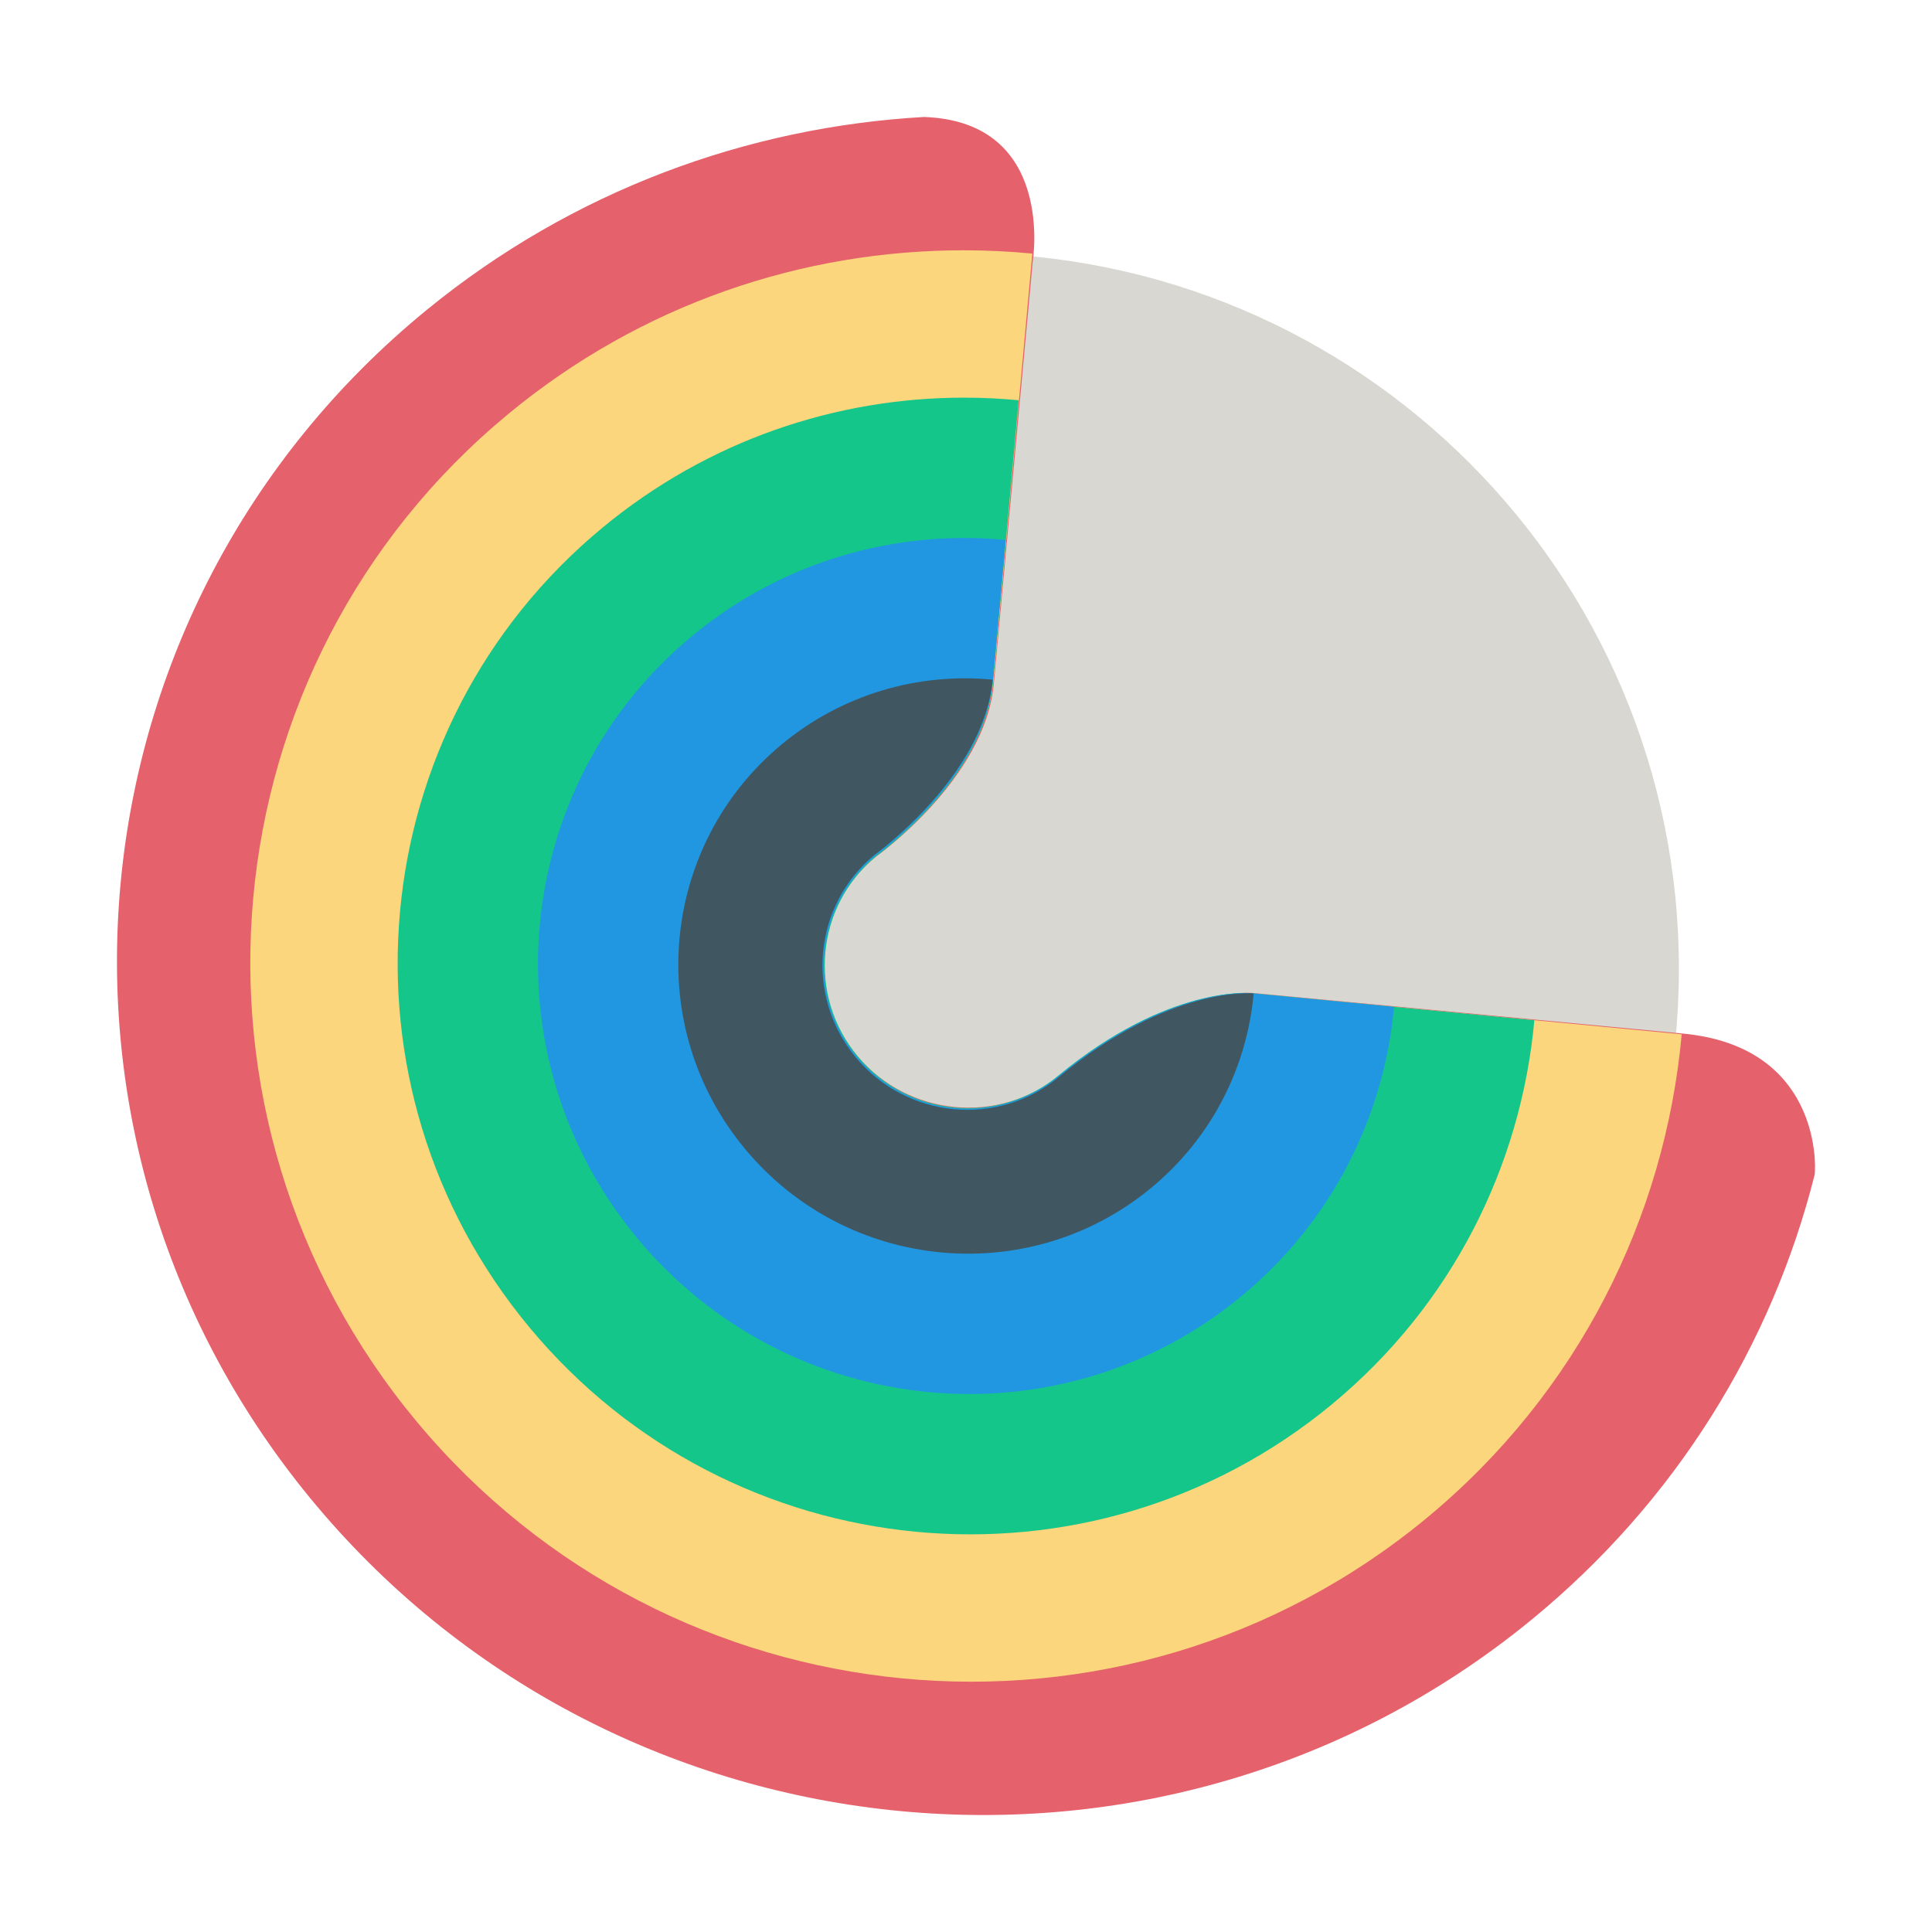
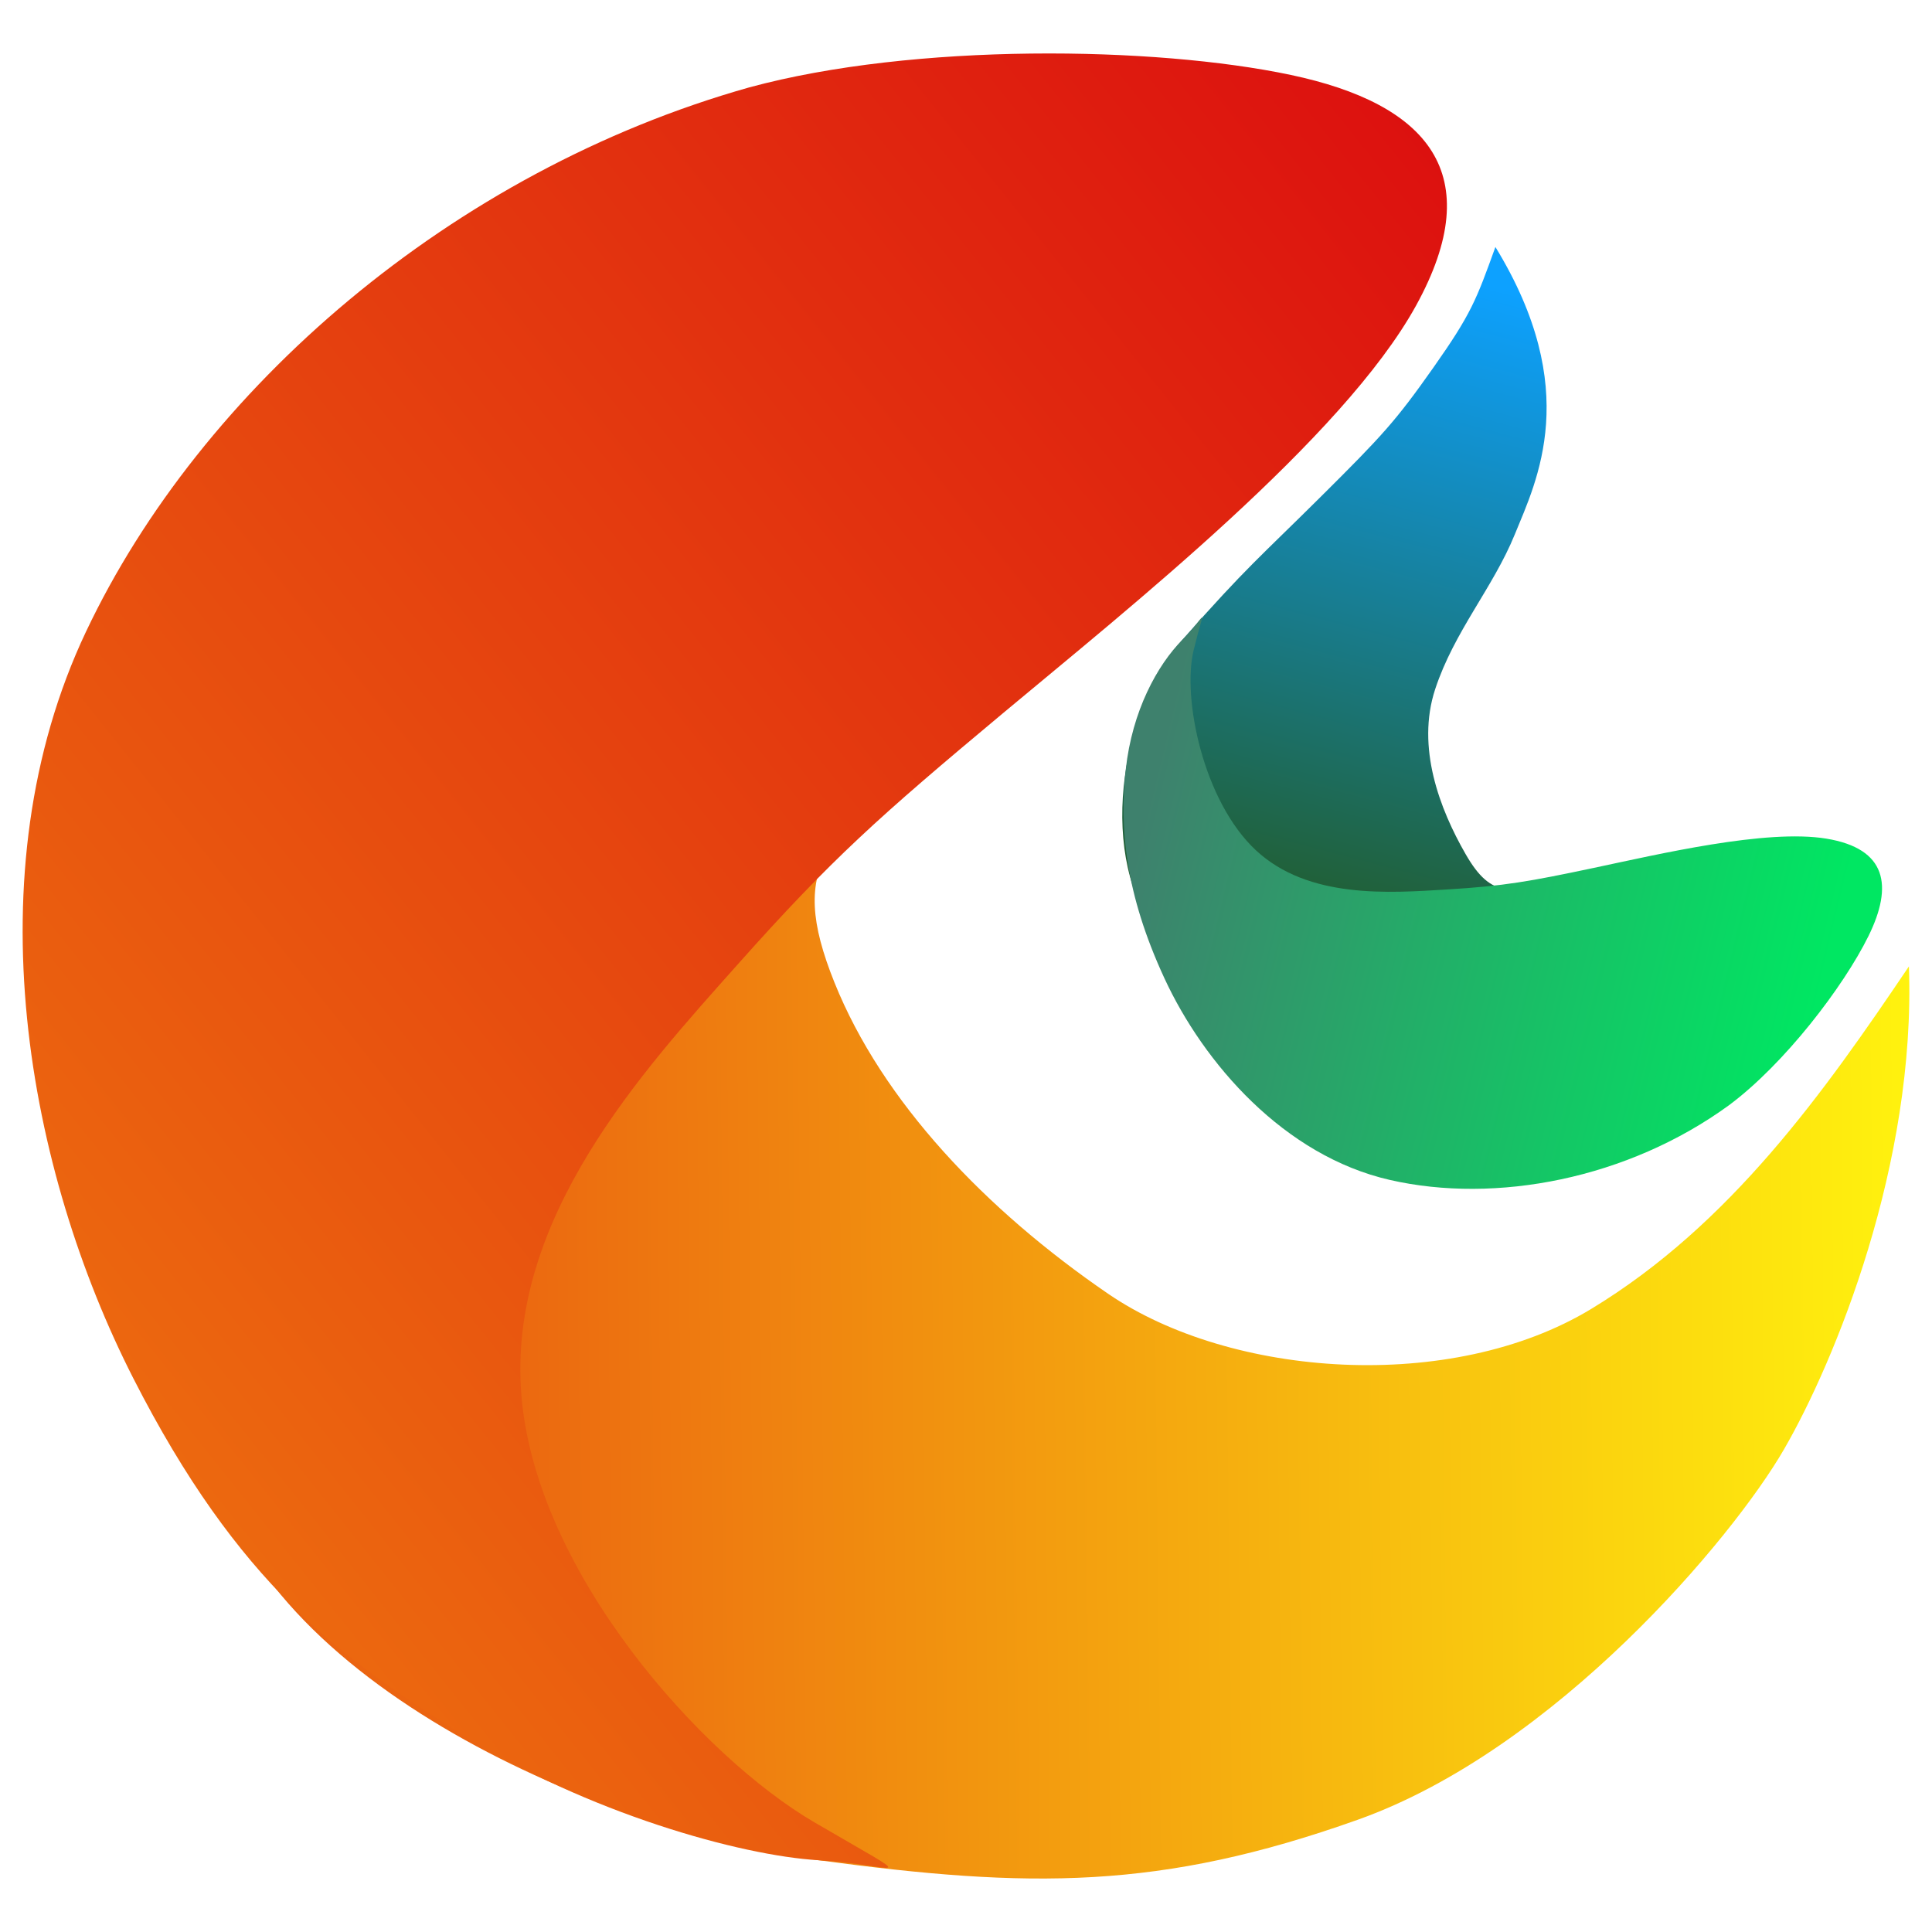
- <svg xmlns="http://www.w3.org/2000/svg" width="1024" height="1024" id="svg2" version="1.1" viewBox="0 0 1024 1024">
-   <defs id="defs4" />
-   <g transform="translate(0,-98.51969)" id="layer1" />
-   <g transform="matrix(1.1,0,0,0.44444,101.4198,751.352)" id="g2036">
-     <g transform="matrix(1.0526,0,0,1.2857,-1.347413,-14.32427)" style="opacity:0.4" id="g3712" />
+ <svg xmlns="http://www.w3.org/2000/svg" xmlns:xlink="http://www.w3.org/1999/xlink" version="1.1" id="svg2" width="1024" height="1024" viewBox="0 0 1024 1024">
+   <defs id="defs6">
+     <linearGradient id="linearGradient1223">
+       <stop style="stop-color:#3e816d;stop-opacity:1" offset="0" id="stop1219" />
+       <stop style="stop-color:#00e762;stop-opacity:1" offset="1" id="stop1221" />
+     </linearGradient>
+     <linearGradient id="linearGradient1211">
+       <stop style="stop-color:#225c2b;stop-opacity:1" offset="0" id="stop1207" />
+       <stop style="stop-color:#0da1ff;stop-opacity:1" offset="1" id="stop1209" />
+     </linearGradient>
+     <linearGradient id="linearGradient888">
+       <stop style="stop-color:#eb6410;stop-opacity:1" offset="0" id="stop884" />
+       <stop style="stop-color:#fff20e;stop-opacity:1" offset="1" id="stop886" />
+     </linearGradient>
+     <linearGradient id="linearGradient880">
+       <stop style="stop-color:#dc0f0f;stop-opacity:1" offset="0" id="stop876" />
+       <stop style="stop-color:#ec680f;stop-opacity:1" offset="1" id="stop878" />
+     </linearGradient>
+     <linearGradient xlink:href="#linearGradient880" id="linearGradient882" x1="449.687" y1="57.835" x2="279.435" y2="193.871" gradientUnits="userSpaceOnUse" gradientTransform="translate(360.1697,14.9607)" />
+     <linearGradient xlink:href="#linearGradient888" id="linearGradient890" x1="331.376" y1="198.208" x2="501.452" y2="196.321" gradientUnits="userSpaceOnUse" gradientTransform="translate(360.1697,14.9607)" />
+     <linearGradient xlink:href="#linearGradient1223" id="linearGradient906" x1="408.473" y1="148.881" x2="488.826" y2="168.257" gradientUnits="userSpaceOnUse" gradientTransform="translate(360.1697,14.9607)" />
+     <linearGradient xlink:href="#linearGradient1211" id="linearGradient914" x1="433.306" y1="152.683" x2="453.455" y2="76.171" gradientUnits="userSpaceOnUse" gradientTransform="translate(360.1697,14.9607)" />
+   </defs>
+   <g id="g10">
+     <g id="g1229" transform="matrix(4.479426,0,0,4.479426,-2847.57,-255.1776)">
+       <path id="path849" style="fill:url(#linearGradient890);fill-opacity:1;stroke-width:0.488" d="m 796.374,272.278 c -23.38,8.331 -38.846,8.166 -63.828,4.795 -24.982,-3.371 -66.115,-20.651 -72.037,-47.783 -5.922,-27.133 59.955,-79.074 88.874,-85.969 -16.124,11.846 -20.609,15.79 -14.954,29.881 5.655,14.091 17.886,26.919 32.393,36.85 14.507,9.931 40.601,11.814 57.132,1.805 16.531,-10.009 27.633,-25.741 37.615,-40.543 0.84,23.328 -8.738,46.699 -14.794,57.166 -6.055,10.467 -27.022,35.467 -50.402,43.798 z" />
+       <path id="path847" style="fill:url(#linearGradient882);fill-opacity:1;stroke-width:0.514" d="m 732.546,277.074 c -9.336,-0.546 -27.407,-5.665 -41.991,-14.786 -14.584,-9.121 -26.674,-17.866 -39.107,-42.287 -12.433,-24.421 -19.165,-59.578 -5.574,-88.289 13.591,-28.711 43.257,-54.477 78.485,-64.407 19.52,-5.292 47.953,-4.883 64.082,-1.47 16.13,3.413 23.426,11.637 14.813,27.285 -8.613,15.647 -34.033,35.834 -48.803,48.171 -14.77,12.337 -20.309,17.254 -31.488,29.814 -11.18,12.56 -27.316,30.045 -25.565,51.024 1.751,20.979 21.397,42.7 34.634,50.442 13.237,7.742 9.85,5.049 0.514,4.504 z" />
+       <path id="path849-6-3" style="fill:url(#linearGradient914);fill-opacity:1;stroke-width:0.197" d="m 791.992,115.729 c -7.29,7.241 -8.712,8.245 -16.368,16.916 -7.656,8.671 -9.979,26.19 -2.834,34.863 7.145,8.673 40.147,0.725 49.576,-6.745 -7.802,2.162 -10.178,2.602 -13.243,-2.723 -3.065,-5.324 -5.872,-12.648 -3.61,-19.522 2.262,-6.874 6.841,-11.983 9.43,-18.336 2.589,-6.354 8.017,-17.13 -2.302,-33.991 -2.258,6.268 -2.87,7.929 -7.341,14.273 -4.471,6.344 -6.018,8.023 -13.307,15.264 z" />
+       <path id="path847-7-5" style="fill:url(#linearGradient906);fill-opacity:1;stroke-width:0.208" d="m 775.624,132.645 c -2.991,3.009 -5.97,8.45 -6.72,15.369 -0.75,6.92 -0.082,14.635 4.571,24.7 4.654,10.065 14.148,21.004 26.678,23.867 12.53,2.864 28.147,-0.121 40.121,-8.837 6.568,-4.882 13.553,-14.025 16.504,-20.008 2.951,-5.983 2.162,-10.361 -4.968,-11.538 -7.131,-1.177 -19.911,1.854 -27.53,3.462 -7.619,1.609 -10.568,2.14 -17.36,2.551 -6.792,0.411 -16.389,1.166 -22.621,-4.64 -6.232,-5.807 -8.731,-17.997 -7.371,-23.636 1.359,-5.639 1.688,-4.299 -1.303,-1.29 z" />
+     </g>
  </g>
-   <g id="g3541" transform="translate(103.9798,724.567)" />
-   <g id="g3536" transform="translate(103.9798,724.567)" />
-   <g transform="translate(-645.8873,100.3004)" id="g4076">
-     <g id="g4038" transform="translate(-988.4454,730.0101)" />
-   </g>
-   <g aria-label="L" style="font-style:normal;font-variant:normal;font-weight:normal;font-stretch:normal;font-size:400px;line-height:1.25;font-family:Devonshire;-inkscape-font-specification:'Devonshire, Normal';font-variant-ligatures:normal;font-variant-caps:normal;font-variant-numeric:normal;font-feature-settings:normal;text-align:start;letter-spacing:0px;word-spacing:0px;writing-mode:lr-tb;text-anchor:start;fill:#2f4047;fill-opacity:1;stroke:none" id="text3839" transform="matrix(1.35669,-0.00504995,0.00550305,1.244987,1041.185,282.9932)" />
-   <text xml:space="preserve" style="font-style:normal;font-weight:normal;font-size:40px;line-height:1.25;font-family:sans-serif;letter-spacing:0px;word-spacing:0px;fill:#000000;fill-opacity:1;stroke:none" x="-291.025" y="-315.339" id="text3843">
-     <tspan id="tspan3841" x="-291.025" y="-279.948" />
-   </text>
-   <rect style="fill:#d8d7d2;fill-opacity:1;stroke:none;stroke-width:6.54" id="rect4154" width="758.678" height="758.678" x="131.174" y="134.149" ry="379.339" />
-   <path style="fill:#e5616b;fill-opacity:1;fill-rule:nonzero;stroke:none;stroke-width:2.562" d="M 489.693,62 C 396.241,67.327 303.742,100.878 226.3,164.155 32.554,322.464 6.403,606.35 167.893,798.224 329.383,990.099 617.366,1017.312 811.113,859.003 888.596,795.692 939.191,712.273 961.786,622.713 c 0.94,-6.715 1.886,-68.127 -69.796,-74.9 -82.558,-7.798 -146.306,-13.823 -227.411,-21.487 0,0 -44.105,-4.443 -102.876,43.578 -32.295,26.388 -80.286,21.854 -107.204,-10.13 -26.918,-31.983 -22.56,-79.292 9.736,-105.68 0,0 57.837,-40.921 62.5,-91.551 6.93,-75.194 14.313,-155.442 20.65,-224.174 0,0 12.185,-73.952 -57.691,-76.37 z" id="path4871" />
-   <path style="fill:#fcd67c;fill-opacity:1;fill-rule:nonzero;stroke:none;stroke-width:2.574" d="M 510.715,132.661 C 425.523,132.65 339.959,161.078 269.41,219.407 108.152,352.733 86.387,591.813 220.798,753.408 355.209,915.004 594.897,937.922 756.156,804.595 836.783,737.934 882.536,644.829 891.339,548.193 l -75.713,-7.239 -75.713,-7.237 -75.706,-7.239 c 0,0 -44.051,-4.49 -102.75,44.041 -32.256,26.668 -80.187,22.086 -107.072,-10.237 -26.885,-32.323 -22.532,-80.134 9.724,-106.802 0,0 57.765,-41.355 62.423,-92.524 l 5.188,-56.976 c 0.547,-6.008 1.11,-12.213 1.686,-18.535 1.687,-18.58 3.477,-38.204 5.183,-56.947 l 1.693,-18.575 4.305,-47.308 c 0.785,-8.627 1.427,-15.677 1.873,-20.576 l 0.696,-7.637 c -12.11,-1.157 -24.272,-1.74 -36.442,-1.741 z" id="path3061-5-2" />
-   <path style="fill:#15c68b;fill-opacity:1;fill-rule:nonzero;stroke:none;stroke-width:2.555" d="m 510.978,210.76 c -67.652,-0.011 -135.597,22.564 -191.624,68.886 -128.055,105.874 -145.34,295.739 -38.605,424.062 106.736,128.322 297.084,146.523 425.139,40.649 64.031,-52.94 100.371,-126.871 107.352,-203.614 l -75.156,-7.186 -75.15,-7.184 c 0,0 -43.727,-4.457 -101.995,43.718 -32.019,26.473 -79.598,21.923 -106.286,-10.162 -26.688,-32.085 -22.366,-79.545 9.652,-106.017 0,0 57.341,-41.052 61.965,-91.844 l 5.148,-56.56 c 0.543,-5.963 1.105,-12.123 1.676,-18.399 1.675,-18.443 3.452,-37.921 5.145,-56.527 l 1.68,-18.439 c -9.617,-0.92 -19.277,-1.383 -28.941,-1.384 z" id="path3063-5-9" />
-   <path style="fill:#2197e2;fill-opacity:1;fill-rule:nonzero;stroke:none;stroke-width:2.566" d="m 511.231,285.141 c -50.949,-0.011 -102.118,16.991 -144.31,51.875 -96.438,79.734 -109.454,222.718 -29.072,319.358 80.382,96.64 223.729,110.345 320.167,30.611 48.22,-39.867 75.586,-95.543 80.843,-153.338 l -75.457,-7.216 c 0,0 -43.909,-4.476 -102.417,43.898 -32.151,26.582 -79.924,22.014 -106.722,-10.204 -26.798,-32.218 -22.461,-79.87 9.69,-106.452 0,0 57.58,-41.223 62.222,-92.224 l 5.169,-56.791 c 0.545,-5.988 1.109,-12.173 1.683,-18.475 -7.243,-0.693 -14.517,-1.041 -21.796,-1.043 z" id="path3065-2-4" />
-   <path id="path3067-3" style="fill:#405761;fill-opacity:1;fill-rule:nonzero;stroke:none;stroke-width:2.587" d="m 394.949,609.037 c 54.029,64.956 150.369,74.167 215.189,20.574 32.407,-26.794 50.806,-64.219 54.341,-103.061 0,0 -44.267,-4.513 -103.253,44.256 -32.413,26.799 -80.578,22.194 -107.595,-10.287 -27.017,-32.481 -22.643,-80.524 9.77,-107.322 0,0 58.049,-41.558 62.73,-92.976 -38.94,-3.724 -79.235,7.377 -111.642,34.171 -64.82,53.593 -73.568,149.689 -19.54,214.645" />
</svg>
